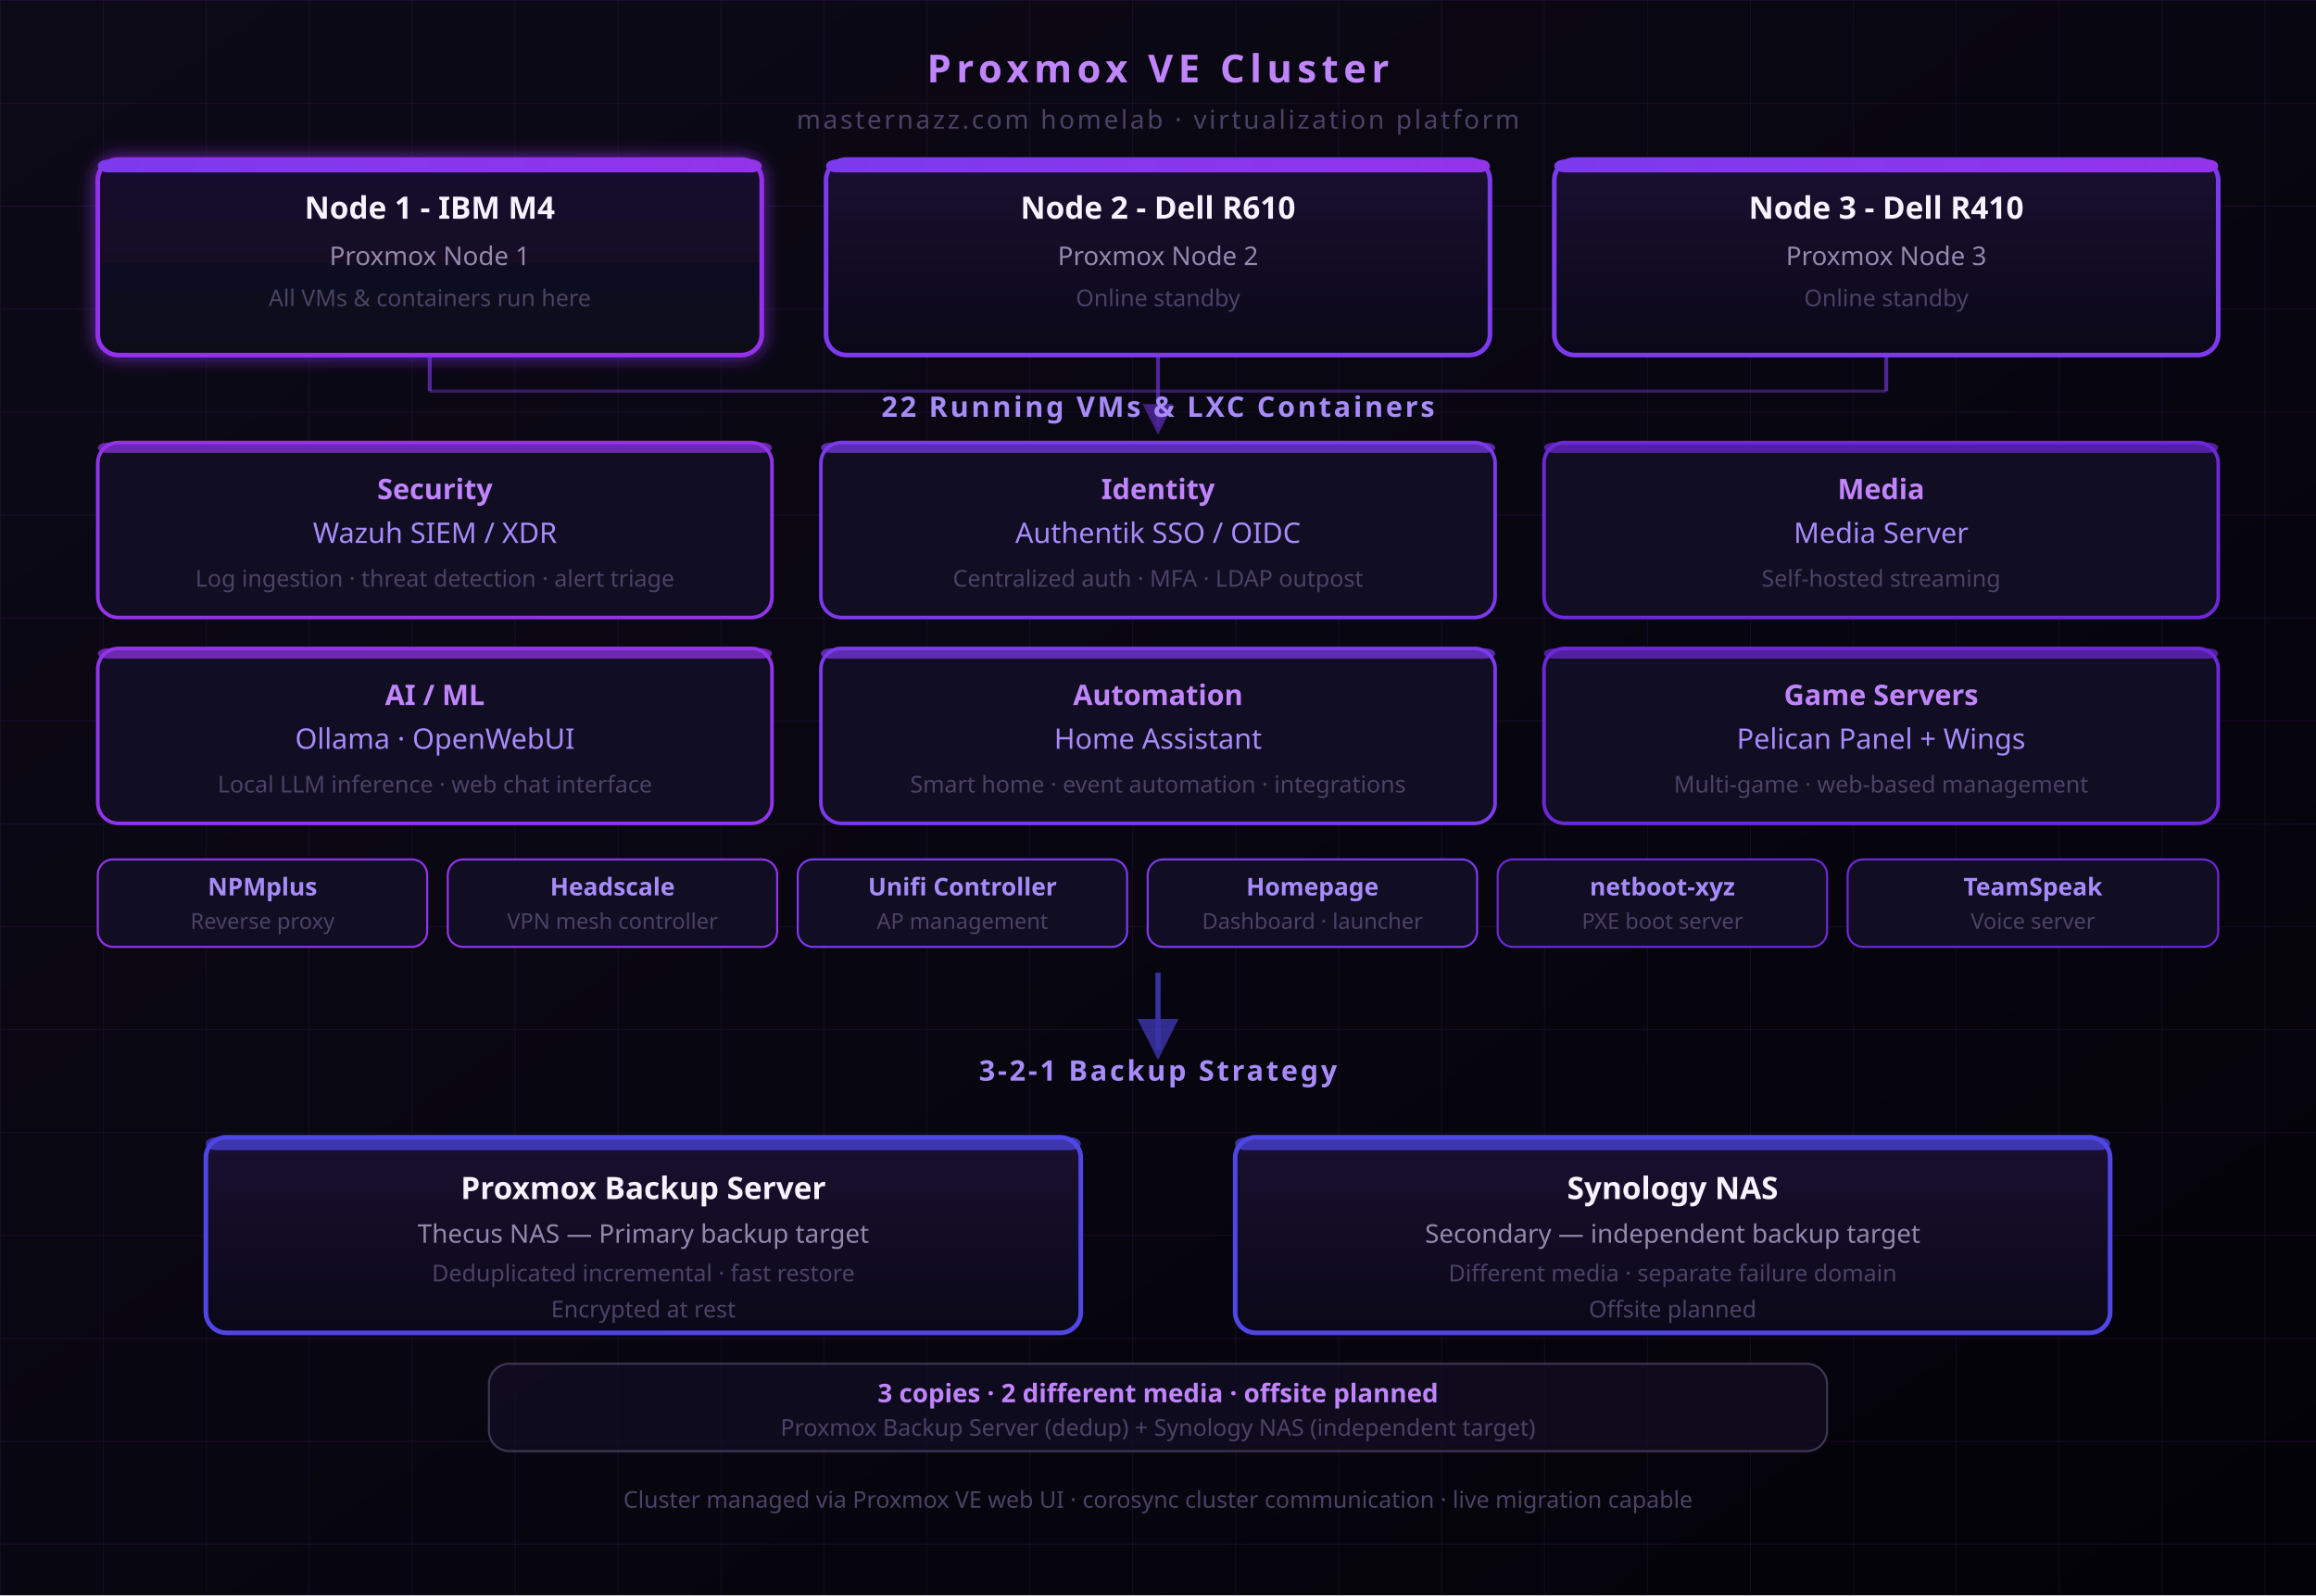
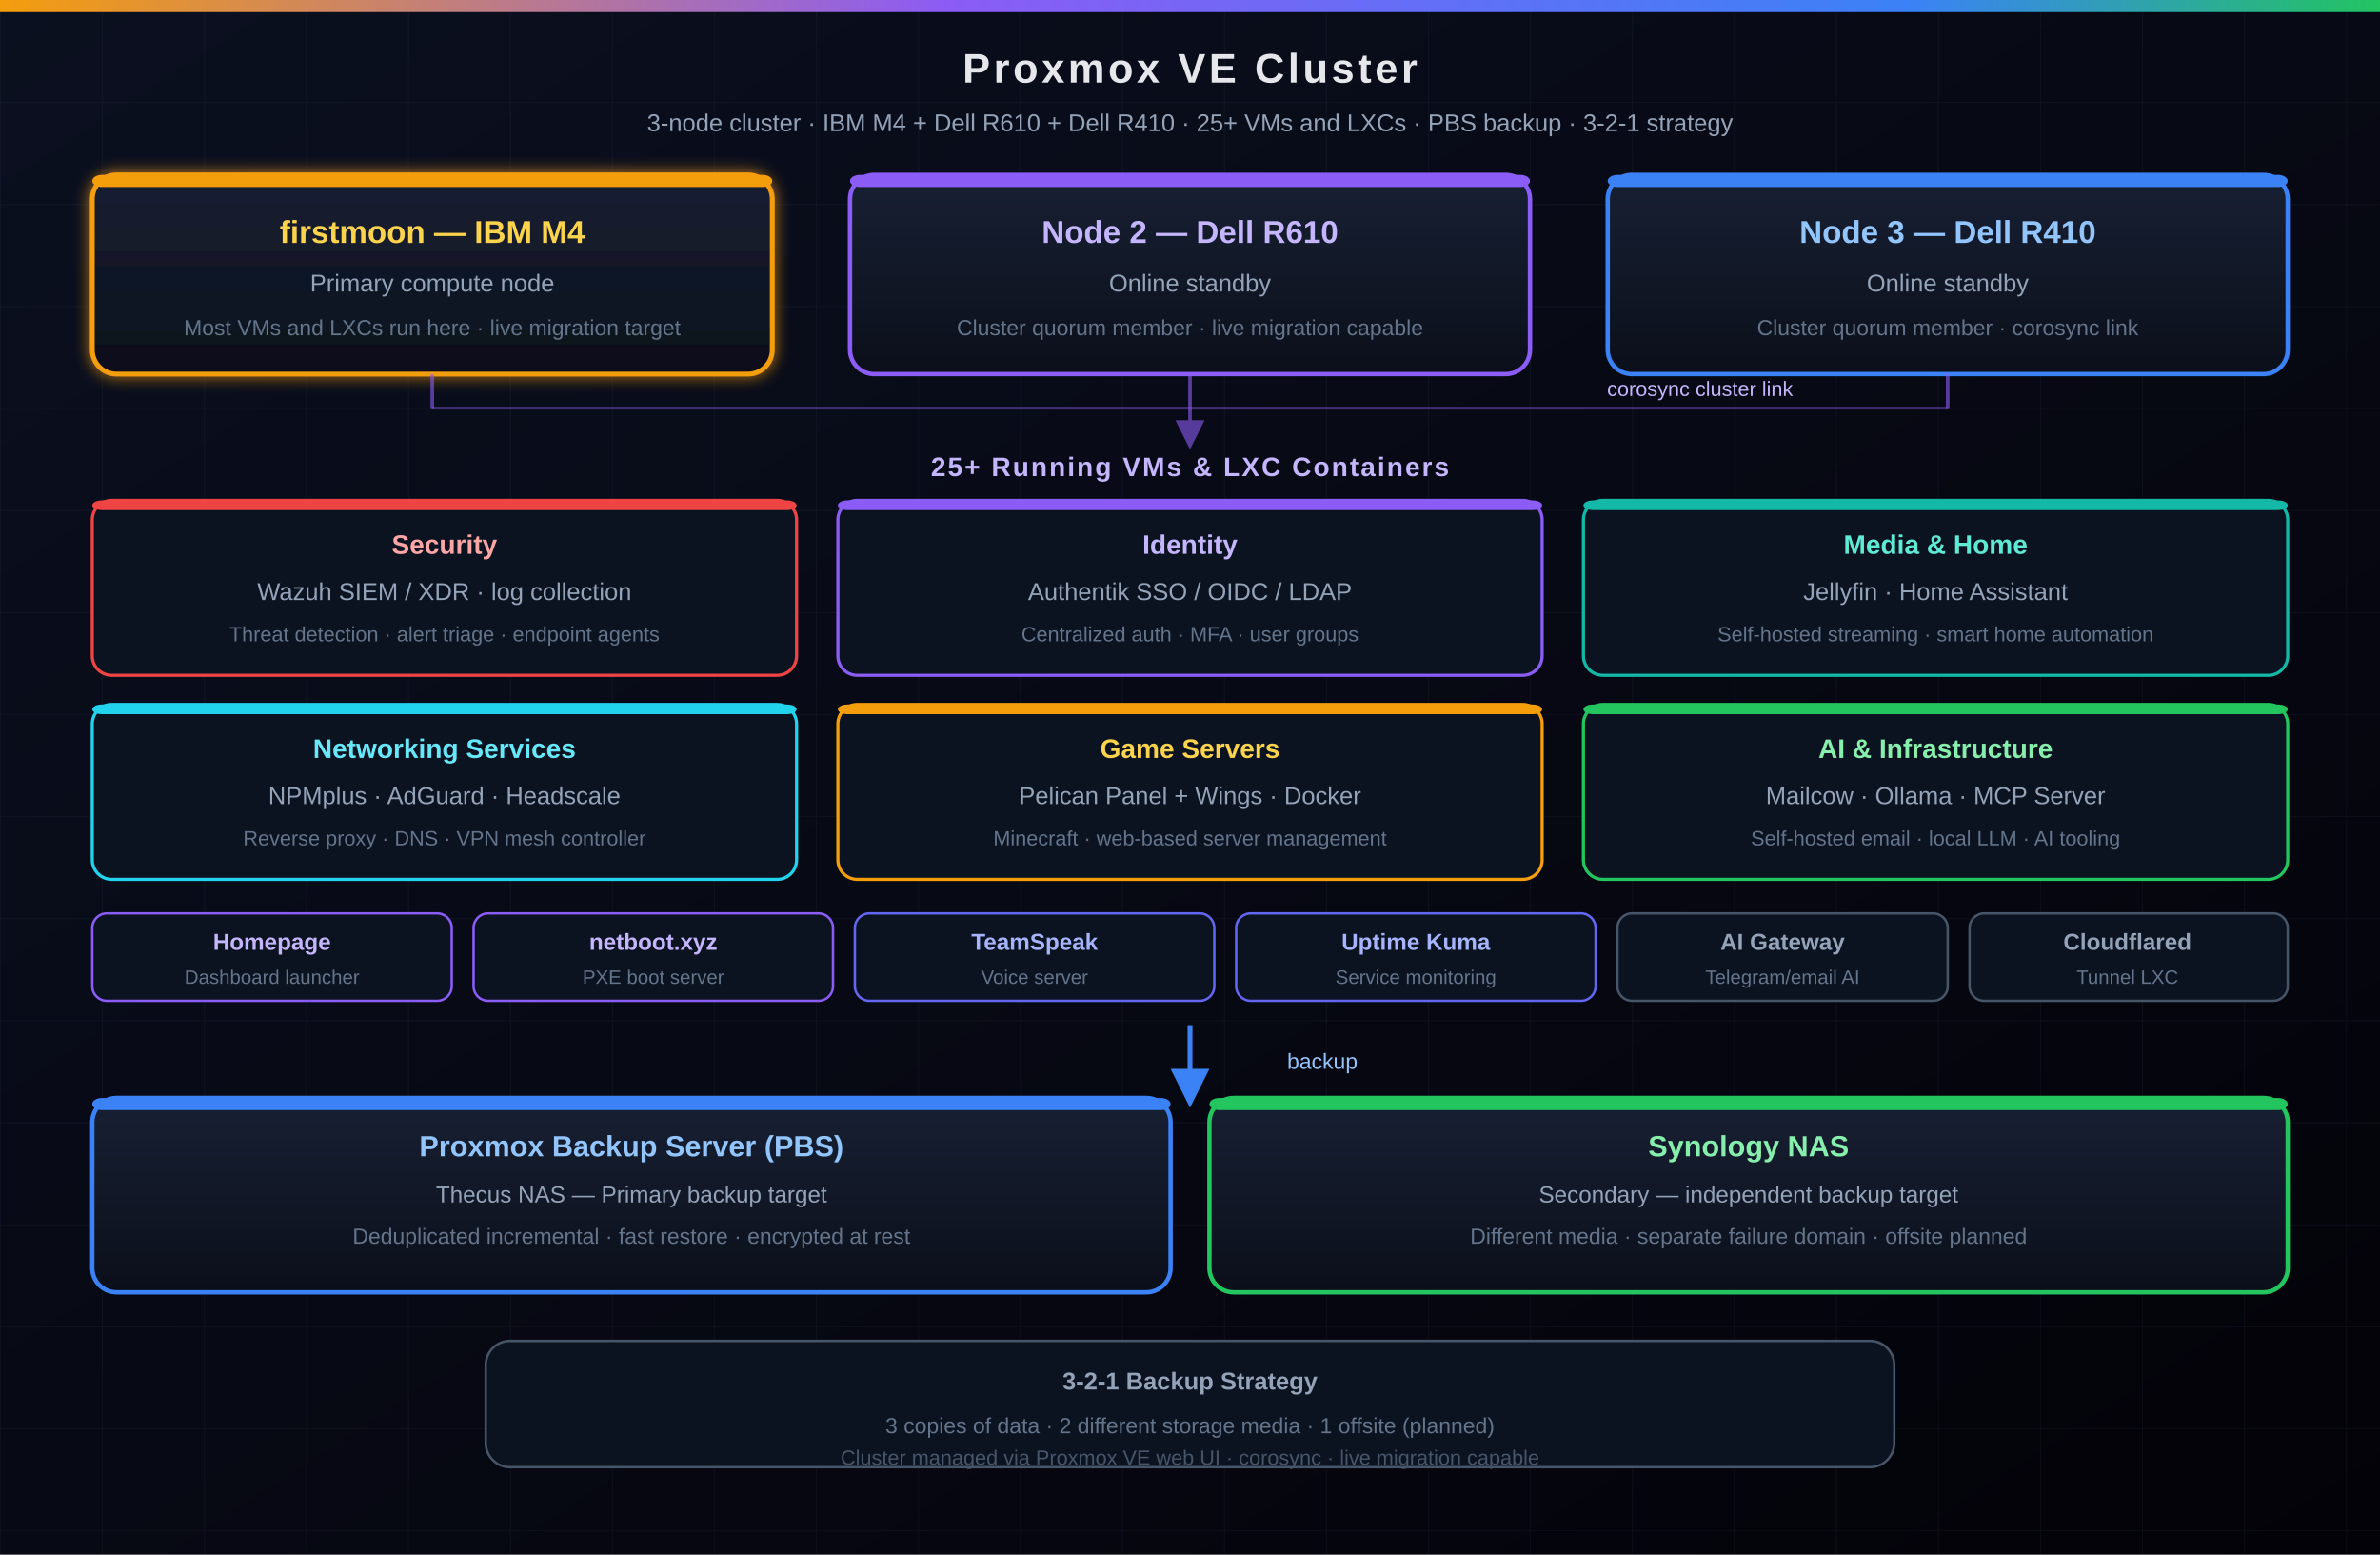
- <svg xmlns="http://www.w3.org/2000/svg" width="900" height="620" viewBox="0 0 900 620" font-family="'Segoe UI', system-ui, sans-serif">
+ <svg xmlns="http://www.w3.org/2000/svg" width="980" height="640" viewBox="0 0 980 640" font-family="'Segoe UI', Arial, sans-serif">
  <defs>
-     <linearGradient id="bg" x1="0" y1="0" x2="1" y2="1" gradientUnits="objectBoundingBox">
-       <stop offset="0%" stop-color="#0d0a18" />
+     <linearGradient id="bg" x1="0" y1="0" x2="1" y2="1">
+       <stop offset="0%" stop-color="#0b1020" />
      <stop offset="100%" stop-color="#030208" />
    </linearGradient>
-     <linearGradient id="card" x1="0" y1="0" x2="0" y2="1" gradientUnits="objectBoundingBox">
-       <stop offset="0%" stop-color="#1a1030" />
-       <stop offset="100%" stop-color="#0a0818" />
+     <linearGradient id="card" x1="0" y1="0" x2="0" y2="1">
+       <stop offset="0%" stop-color="#172033" />
+       <stop offset="100%" stop-color="#0b0f1a" />
    </linearGradient>
-     <linearGradient id="purpleBar" x1="0" y1="0" x2="1" y2="0" gradientUnits="objectBoundingBox">
-       <stop offset="0%" stop-color="#7c3aed" />
-       <stop offset="100%" stop-color="#9333ea" />
+     <linearGradient id="bar" x1="0" y1="0" x2="1" y2="0">
+       <stop offset="0%" stop-color="#f59e0b" />
+       <stop offset="40%" stop-color="#8b5cf6" />
+       <stop offset="80%" stop-color="#3b82f6" />
+       <stop offset="100%" stop-color="#22c55e" />
    </linearGradient>
-     <pattern id="grid" width="40" height="40" patternUnits="userSpaceOnUse">
-       <path d="M 40 0 L 0 0 0 40" fill="none" stroke="#9333ea" stroke-width="0.4" opacity="0.2" />
+     <pattern id="grid" width="42" height="42" patternUnits="userSpaceOnUse">
+       <path d="M42 0H0V42" fill="none" stroke="#334155" stroke-width="0.45" opacity="0.24" />
    </pattern>
    <filter id="glow">
      <feGaussianBlur in="SourceGraphic" stdDeviation="3" result="b" />
      <feMerge>
        <feMergeNode in="b" />
        <feMergeNode in="SourceGraphic" />
      </feMerge>
    </filter>
-     <marker id="arr" markerWidth="8" markerHeight="8" refX="6" refY="4" orient="auto">
-       <path d="M0,0 L0,8 L8,4 z" fill="#7c3aed" opacity="0.85" />
+     <marker id="arrPurple" markerWidth="8" markerHeight="8" refX="6" refY="4" orient="auto">
+       <path d="M0,0 L0,8 L8,4 z" fill="#8b5cf6" />
    </marker>
-     <marker id="arrIndigo" markerWidth="8" markerHeight="8" refX="6" refY="4" orient="auto">
-       <path d="M0,0 L0,8 L8,4 z" fill="#4f46e5" opacity="0.85" />
+     <marker id="arrBlue" markerWidth="8" markerHeight="8" refX="6" refY="4" orient="auto">
+       <path d="M0,0 L0,8 L8,4 z" fill="#3b82f6" />
+     </marker>
+     <marker id="arrGreen" markerWidth="8" markerHeight="8" refX="6" refY="4" orient="auto">
+       <path d="M0,0 L0,8 L8,4 z" fill="#22c55e" />
    </marker>
  </defs>
-   <rect width="900" height="620" fill="url(#bg)" />
-   <rect width="900" height="620" fill="url(#grid)" />
-   <text x="450" y="32" text-anchor="middle" fill="#c084fc" font-size="15" font-weight="700" letter-spacing="2">Proxmox VE Cluster</text>
-   <text x="450" y="50" text-anchor="middle" fill="#4b4266" font-size="10" letter-spacing="1">masternazz.com homelab · virtualization platform</text>
-   <rect x="38" y="62" width="258" height="76" rx="8" fill="url(#card)" stroke="#9333ea" stroke-width="1.8" filter="url(#glow)" />
-   <rect x="38" y="62" width="258" height="5" rx="4" fill="url(#purpleBar)" />
-   <text x="167" y="85" text-anchor="middle" fill="#f6f3ff" font-size="12" font-weight="700">Node 1 - IBM M4</text>
-   <text x="167" y="103" text-anchor="middle" fill="#9488ad" font-size="10">Proxmox Node 1</text>
-   <text x="167" y="119" text-anchor="middle" fill="#4b4266" font-size="9">All VMs &amp; containers run here</text>
-   <rect x="321" y="62" width="258" height="76" rx="8" fill="url(#card)" stroke="#7c3aed" stroke-width="1.8" />
-   <rect x="321" y="62" width="258" height="5" rx="4" fill="url(#purpleBar)" />
-   <text x="450" y="85" text-anchor="middle" fill="#f6f3ff" font-size="12" font-weight="700">Node 2 - Dell R610</text>
-   <text x="450" y="103" text-anchor="middle" fill="#9488ad" font-size="10">Proxmox Node 2</text>
-   <text x="450" y="119" text-anchor="middle" fill="#4b4266" font-size="9">Online standby</text>
-   <rect x="604" y="62" width="258" height="76" rx="8" fill="url(#card)" stroke="#7c3aed" stroke-width="1.8" />
-   <rect x="604" y="62" width="258" height="5" rx="4" fill="url(#purpleBar)" />
-   <text x="733" y="85" text-anchor="middle" fill="#f6f3ff" font-size="12" font-weight="700">Node 3 - Dell R410</text>
-   <text x="733" y="103" text-anchor="middle" fill="#9488ad" font-size="10">Proxmox Node 3</text>
-   <text x="733" y="119" text-anchor="middle" fill="#4b4266" font-size="9">Online standby</text>
-   <line x1="167" y1="138" x2="167" y2="152" stroke="#7c3aed" stroke-width="1.5" opacity="0.6" />
-   <line x1="450" y1="138" x2="450" y2="152" stroke="#7c3aed" stroke-width="1.5" opacity="0.6" />
-   <line x1="733" y1="138" x2="733" y2="152" stroke="#7c3aed" stroke-width="1.5" opacity="0.6" />
-   <line x1="167" y1="152" x2="733" y2="152" stroke="#7c3aed" stroke-width="1.2" opacity="0.4" />
-   <line x1="450" y1="152" x2="450" y2="166" stroke="#7c3aed" stroke-width="1.5" opacity="0.6" marker-end="url(#arr)" />
-   <text x="450" y="162" text-anchor="middle" fill="#a78bfa" font-size="11" font-weight="700" letter-spacing="1">22 Running VMs &amp; LXC Containers</text>
-   <rect x="38" y="172" width="262" height="68" rx="8" fill="#110d22" stroke="#9333ea" stroke-width="1.4" />
-   <rect x="38" y="172" width="262" height="4" rx="4" fill="#9333ea" opacity="0.7" />
-   <text x="169" y="194" text-anchor="middle" fill="#c084fc" font-size="11" font-weight="700">Security</text>
-   <text x="169" y="211" text-anchor="middle" fill="#a78bfa" font-size="11">Wazuh SIEM / XDR</text>
-   <text x="169" y="228" text-anchor="middle" fill="#4b4266" font-size="9">Log ingestion · threat detection · alert triage</text>
-   <rect x="319" y="172" width="262" height="68" rx="8" fill="#110d22" stroke="#7c3aed" stroke-width="1.4" />
-   <rect x="319" y="172" width="262" height="4" rx="4" fill="#7c3aed" opacity="0.7" />
-   <text x="450" y="194" text-anchor="middle" fill="#c084fc" font-size="11" font-weight="700">Identity</text>
-   <text x="450" y="211" text-anchor="middle" fill="#a78bfa" font-size="11">Authentik SSO / OIDC</text>
-   <text x="450" y="228" text-anchor="middle" fill="#4b4266" font-size="9">Centralized auth · MFA · LDAP outpost</text>
-   <rect x="600" y="172" width="262" height="68" rx="8" fill="#110d22" stroke="#6d28d9" stroke-width="1.4" />
-   <rect x="600" y="172" width="262" height="4" rx="4" fill="#6d28d9" opacity="0.7" />
-   <text x="731" y="194" text-anchor="middle" fill="#c084fc" font-size="11" font-weight="700">Media</text>
-   <text x="731" y="211" text-anchor="middle" fill="#a78bfa" font-size="11">Media Server</text>
-   <text x="731" y="228" text-anchor="middle" fill="#4b4266" font-size="9">Self-hosted streaming</text>
-   <rect x="38" y="252" width="262" height="68" rx="8" fill="#110d22" stroke="#9333ea" stroke-width="1.4" />
-   <rect x="38" y="252" width="262" height="4" rx="4" fill="#9333ea" opacity="0.7" />
-   <text x="169" y="274" text-anchor="middle" fill="#c084fc" font-size="11" font-weight="700">AI / ML</text>
-   <text x="169" y="291" text-anchor="middle" fill="#a78bfa" font-size="11">Ollama · OpenWebUI</text>
-   <text x="169" y="308" text-anchor="middle" fill="#4b4266" font-size="9">Local LLM inference · web chat interface</text>
-   <rect x="319" y="252" width="262" height="68" rx="8" fill="#110d22" stroke="#7c3aed" stroke-width="1.4" />
-   <rect x="319" y="252" width="262" height="4" rx="4" fill="#7c3aed" opacity="0.7" />
-   <text x="450" y="274" text-anchor="middle" fill="#c084fc" font-size="11" font-weight="700">Automation</text>
-   <text x="450" y="291" text-anchor="middle" fill="#a78bfa" font-size="11">Home Assistant</text>
-   <text x="450" y="308" text-anchor="middle" fill="#4b4266" font-size="9">Smart home · event automation · integrations</text>
-   <rect x="600" y="252" width="262" height="68" rx="8" fill="#110d22" stroke="#6d28d9" stroke-width="1.4" />
-   <rect x="600" y="252" width="262" height="4" rx="4" fill="#6d28d9" opacity="0.7" />
-   <text x="731" y="274" text-anchor="middle" fill="#c084fc" font-size="11" font-weight="700">Game Servers</text>
-   <text x="731" y="291" text-anchor="middle" fill="#a78bfa" font-size="11">Pelican Panel + Wings</text>
-   <text x="731" y="308" text-anchor="middle" fill="#4b4266" font-size="9">Multi-game · web-based management</text>
-   <rect x="38" y="334" width="128" height="34" rx="6" fill="#110d22" stroke="#9333ea" stroke-width="0.8" />
-   <text x="102" y="348" text-anchor="middle" fill="#a78bfa" font-size="9.5" font-weight="600">NPMplus</text>
-   <text x="102" y="361" text-anchor="middle" fill="#4b4266" font-size="8.5">Reverse proxy</text>
-   <rect x="174" y="334" width="128" height="34" rx="6" fill="#110d22" stroke="#9333ea" stroke-width="0.8" />
-   <text x="238" y="348" text-anchor="middle" fill="#a78bfa" font-size="9.5" font-weight="600">Headscale</text>
-   <text x="238" y="361" text-anchor="middle" fill="#4b4266" font-size="8.5">VPN mesh controller</text>
-   <rect x="310" y="334" width="128" height="34" rx="6" fill="#110d22" stroke="#7c3aed" stroke-width="0.8" />
-   <text x="374" y="348" text-anchor="middle" fill="#a78bfa" font-size="9.5" font-weight="600">Unifi Controller</text>
-   <text x="374" y="361" text-anchor="middle" fill="#4b4266" font-size="8.5">AP management</text>
-   <rect x="446" y="334" width="128" height="34" rx="6" fill="#110d22" stroke="#7c3aed" stroke-width="0.8" />
-   <text x="510" y="348" text-anchor="middle" fill="#a78bfa" font-size="9.5" font-weight="600">Homepage</text>
-   <text x="510" y="361" text-anchor="middle" fill="#4b4266" font-size="8.5">Dashboard · launcher</text>
-   <rect x="582" y="334" width="128" height="34" rx="6" fill="#110d22" stroke="#6d28d9" stroke-width="0.8" />
-   <text x="646" y="348" text-anchor="middle" fill="#a78bfa" font-size="9.5" font-weight="600">netboot-xyz</text>
-   <text x="646" y="361" text-anchor="middle" fill="#4b4266" font-size="8.5">PXE boot server</text>
-   <rect x="718" y="334" width="144" height="34" rx="6" fill="#110d22" stroke="#6d28d9" stroke-width="0.8" />
-   <text x="790" y="348" text-anchor="middle" fill="#a78bfa" font-size="9.5" font-weight="600">TeamSpeak</text>
-   <text x="790" y="361" text-anchor="middle" fill="#4b4266" font-size="8.5">Voice server</text>
-   <line x1="450" y1="378" x2="450" y2="408" stroke="#4f46e5" stroke-width="2" opacity="0.7" marker-end="url(#arrIndigo)" />
-   <text x="450" y="420" text-anchor="middle" fill="#a78bfa" font-size="11" font-weight="700" letter-spacing="1">3-2-1 Backup Strategy</text>
-   <rect x="80" y="442" width="340" height="76" rx="8" fill="url(#card)" stroke="#4f46e5" stroke-width="1.8" />
-   <rect x="80" y="442" width="340" height="5" rx="4" fill="#4f46e5" opacity="0.7" />
-   <text x="250" y="466" text-anchor="middle" fill="#f6f3ff" font-size="12" font-weight="700">Proxmox Backup Server</text>
-   <text x="250" y="483" text-anchor="middle" fill="#9488ad" font-size="10">Thecus NAS — Primary backup target</text>
-   <text x="250" y="498" text-anchor="middle" fill="#4b4266" font-size="9">Deduplicated incremental · fast restore</text>
-   <text x="250" y="512" text-anchor="middle" fill="#4b4266" font-size="9">Encrypted at rest</text>
-   <rect x="480" y="442" width="340" height="76" rx="8" fill="url(#card)" stroke="#4f46e5" stroke-width="1.8" />
-   <rect x="480" y="442" width="340" height="5" rx="4" fill="#4f46e5" opacity="0.7" />
-   <text x="650" y="466" text-anchor="middle" fill="#f6f3ff" font-size="12" font-weight="700">Synology NAS</text>
-   <text x="650" y="483" text-anchor="middle" fill="#9488ad" font-size="10">Secondary — independent backup target</text>
-   <text x="650" y="498" text-anchor="middle" fill="#4b4266" font-size="9">Different media · separate failure domain</text>
-   <text x="650" y="512" text-anchor="middle" fill="#4b4266" font-size="9">Offsite planned</text>
-   <rect x="190" y="530" width="520" height="34" rx="8" fill="#110d22" stroke="#4b4266" stroke-width="0.8" opacity="0.8" />
-   <text x="450" y="545" text-anchor="middle" fill="#c084fc" font-size="10" font-weight="700">3 copies · 2 different media · offsite planned</text>
-   <text x="450" y="558" text-anchor="middle" fill="#4b4266" font-size="9">Proxmox Backup Server (dedup) + Synology NAS (independent target)</text>
-   <text x="450" y="586" text-anchor="middle" fill="#4b4266" font-size="9">Cluster managed via Proxmox VE web UI · corosync cluster communication · live migration capable</text>
+   <rect width="980" height="640" fill="url(#bg)" />
+   <rect width="980" height="640" fill="url(#grid)" />
+   <rect x="0" y="0" width="980" height="5" fill="url(#bar)" />
+   <text x="490" y="34" text-anchor="middle" fill="#e5e7eb" font-size="17" font-weight="700" letter-spacing="1.4">Proxmox VE Cluster</text>
+   <text x="490" y="54" text-anchor="middle" fill="#94a3b8" font-size="10">3-node cluster · IBM M4 + Dell R610 + Dell R410 · 25+ VMs and LXCs · PBS backup · 3-2-1 strategy</text>
+   <rect x="38" y="72" width="280" height="82" rx="10" fill="url(#card)" stroke="#f59e0b" stroke-width="2" filter="url(#glow)" />
+   <rect x="38" y="72" width="280" height="5" rx="4" fill="#f59e0b" />
+   <text x="178" y="100" text-anchor="middle" fill="#fcd34d" font-size="13" font-weight="700">firstmoon — IBM M4</text>
+   <text x="178" y="120" text-anchor="middle" fill="#94a3b8" font-size="10">Primary compute node</text>
+   <text x="178" y="138" text-anchor="middle" fill="#64748b" font-size="9">Most VMs and LXCs run here · live migration target</text>
+   <rect x="350" y="72" width="280" height="82" rx="10" fill="url(#card)" stroke="#8b5cf6" stroke-width="1.8" />
+   <rect x="350" y="72" width="280" height="5" rx="4" fill="#8b5cf6" />
+   <text x="490" y="100" text-anchor="middle" fill="#c4b5fd" font-size="13" font-weight="700">Node 2 — Dell R610</text>
+   <text x="490" y="120" text-anchor="middle" fill="#94a3b8" font-size="10">Online standby</text>
+   <text x="490" y="138" text-anchor="middle" fill="#64748b" font-size="9">Cluster quorum member · live migration capable</text>
+   <rect x="662" y="72" width="280" height="82" rx="10" fill="url(#card)" stroke="#3b82f6" stroke-width="1.8" />
+   <rect x="662" y="72" width="280" height="5" rx="4" fill="#3b82f6" />
+   <text x="802" y="100" text-anchor="middle" fill="#93c5fd" font-size="13" font-weight="700">Node 3 — Dell R410</text>
+   <text x="802" y="120" text-anchor="middle" fill="#94a3b8" font-size="10">Online standby</text>
+   <text x="802" y="138" text-anchor="middle" fill="#64748b" font-size="9">Cluster quorum member · corosync link</text>
+   <line x1="178" y1="154" x2="178" y2="168" stroke="#8b5cf6" stroke-width="1.5" opacity="0.6" />
+   <line x1="490" y1="154" x2="490" y2="168" stroke="#8b5cf6" stroke-width="1.5" opacity="0.6" />
+   <line x1="802" y1="154" x2="802" y2="168" stroke="#8b5cf6" stroke-width="1.5" opacity="0.6" />
+   <line x1="178" y1="168" x2="802" y2="168" stroke="#8b5cf6" stroke-width="1.2" opacity="0.4" />
+   <line x1="490" y1="168" x2="490" y2="182" stroke="#8b5cf6" stroke-width="1.5" opacity="0.6" marker-end="url(#arrPurple)" />
+   <text x="700" y="163" fill="#c4b5fd" font-size="8.5" text-anchor="middle">corosync cluster link</text>
+   <text x="490" y="196" text-anchor="middle" fill="#c4b5fd" font-size="11" font-weight="700" letter-spacing="0.8">25+ Running VMs &amp; LXC Containers</text>
+   <rect x="38" y="206" width="290" height="72" rx="8" fill="#0b1220" stroke="#ef4444" stroke-width="1.3" />
+   <rect x="38" y="206" width="290" height="4" rx="4" fill="#ef4444" />
+   <text x="183" y="228" text-anchor="middle" fill="#fca5a5" font-size="11" font-weight="700">Security</text>
+   <text x="183" y="247" text-anchor="middle" fill="#94a3b8" font-size="10">Wazuh SIEM / XDR · log collection</text>
+   <text x="183" y="264" text-anchor="middle" fill="#64748b" font-size="8.5">Threat detection · alert triage · endpoint agents</text>
+   <rect x="345" y="206" width="290" height="72" rx="8" fill="#0b1220" stroke="#8b5cf6" stroke-width="1.3" />
+   <rect x="345" y="206" width="290" height="4" rx="4" fill="#8b5cf6" />
+   <text x="490" y="228" text-anchor="middle" fill="#c4b5fd" font-size="11" font-weight="700">Identity</text>
+   <text x="490" y="247" text-anchor="middle" fill="#94a3b8" font-size="10">Authentik SSO / OIDC / LDAP</text>
+   <text x="490" y="264" text-anchor="middle" fill="#64748b" font-size="8.5">Centralized auth · MFA · user groups</text>
+   <rect x="652" y="206" width="290" height="72" rx="8" fill="#0b1220" stroke="#14b8a6" stroke-width="1.3" />
+   <rect x="652" y="206" width="290" height="4" rx="4" fill="#14b8a6" />
+   <text x="797" y="228" text-anchor="middle" fill="#5eead4" font-size="11" font-weight="700">Media &amp; Home</text>
+   <text x="797" y="247" text-anchor="middle" fill="#94a3b8" font-size="10">Jellyfin · Home Assistant</text>
+   <text x="797" y="264" text-anchor="middle" fill="#64748b" font-size="8.5">Self-hosted streaming · smart home automation</text>
+   <rect x="38" y="290" width="290" height="72" rx="8" fill="#0b1220" stroke="#22d3ee" stroke-width="1.3" />
+   <rect x="38" y="290" width="290" height="4" rx="4" fill="#22d3ee" />
+   <text x="183" y="312" text-anchor="middle" fill="#67e8f9" font-size="11" font-weight="700">Networking Services</text>
+   <text x="183" y="331" text-anchor="middle" fill="#94a3b8" font-size="10">NPMplus · AdGuard · Headscale</text>
+   <text x="183" y="348" text-anchor="middle" fill="#64748b" font-size="8.5">Reverse proxy · DNS · VPN mesh controller</text>
+   <rect x="345" y="290" width="290" height="72" rx="8" fill="#0b1220" stroke="#f59e0b" stroke-width="1.3" />
+   <rect x="345" y="290" width="290" height="4" rx="4" fill="#f59e0b" />
+   <text x="490" y="312" text-anchor="middle" fill="#fcd34d" font-size="11" font-weight="700">Game Servers</text>
+   <text x="490" y="331" text-anchor="middle" fill="#94a3b8" font-size="10">Pelican Panel + Wings · Docker</text>
+   <text x="490" y="348" text-anchor="middle" fill="#64748b" font-size="8.5">Minecraft · web-based server management</text>
+   <rect x="652" y="290" width="290" height="72" rx="8" fill="#0b1220" stroke="#22c55e" stroke-width="1.3" />
+   <rect x="652" y="290" width="290" height="4" rx="4" fill="#22c55e" />
+   <text x="797" y="312" text-anchor="middle" fill="#86efac" font-size="11" font-weight="700">AI &amp; Infrastructure</text>
+   <text x="797" y="331" text-anchor="middle" fill="#94a3b8" font-size="10">Mailcow · Ollama · MCP Server</text>
+   <text x="797" y="348" text-anchor="middle" fill="#64748b" font-size="8.5">Self-hosted email · local LLM · AI tooling</text>
+   <g fill="#0b1220" stroke-width="1">
+     <rect x="38" y="376" width="148" height="36" rx="6" stroke="#8b5cf6" />
+     <rect x="195" y="376" width="148" height="36" rx="6" stroke="#8b5cf6" />
+     <rect x="352" y="376" width="148" height="36" rx="6" stroke="#6366f1" />
+     <rect x="509" y="376" width="148" height="36" rx="6" stroke="#6366f1" />
+     <rect x="666" y="376" width="136" height="36" rx="6" stroke="#475569" />
+     <rect x="811" y="376" width="131" height="36" rx="6" stroke="#475569" />
+   </g>
+   <text x="112" y="391" text-anchor="middle" fill="#c4b5fd" font-size="9.5" font-weight="600">Homepage</text>
+   <text x="112" y="405" text-anchor="middle" fill="#64748b" font-size="8">Dashboard launcher</text>
+   <text x="269" y="391" text-anchor="middle" fill="#c4b5fd" font-size="9.5" font-weight="600">netboot.xyz</text>
+   <text x="269" y="405" text-anchor="middle" fill="#64748b" font-size="8">PXE boot server</text>
+   <text x="426" y="391" text-anchor="middle" fill="#a5b4fc" font-size="9.5" font-weight="600">TeamSpeak</text>
+   <text x="426" y="405" text-anchor="middle" fill="#64748b" font-size="8">Voice server</text>
+   <text x="583" y="391" text-anchor="middle" fill="#a5b4fc" font-size="9.5" font-weight="600">Uptime Kuma</text>
+   <text x="583" y="405" text-anchor="middle" fill="#64748b" font-size="8">Service monitoring</text>
+   <text x="734" y="391" text-anchor="middle" fill="#94a3b8" font-size="9.5" font-weight="600">AI Gateway</text>
+   <text x="734" y="405" text-anchor="middle" fill="#64748b" font-size="8">Telegram/email AI</text>
+   <text x="876" y="391" text-anchor="middle" fill="#94a3b8" font-size="9.5" font-weight="600">Cloudflared</text>
+   <text x="876" y="405" text-anchor="middle" fill="#64748b" font-size="8">Tunnel LXC</text>
+   <line x1="490" y1="422" x2="490" y2="452" stroke="#3b82f6" stroke-width="2" marker-end="url(#arrBlue)" />
+   <text x="530" y="440" fill="#93c5fd" font-size="9">backup</text>
+   <rect x="38" y="452" width="444" height="80" rx="10" fill="url(#card)" stroke="#3b82f6" stroke-width="1.8" />
+   <rect x="38" y="452" width="444" height="5" rx="4" fill="#3b82f6" />
+   <text x="260" y="476" text-anchor="middle" fill="#93c5fd" font-size="12" font-weight="700">Proxmox Backup Server (PBS)</text>
+   <text x="260" y="495" text-anchor="middle" fill="#94a3b8" font-size="9.5">Thecus NAS — Primary backup target</text>
+   <text x="260" y="512" text-anchor="middle" fill="#64748b" font-size="9">Deduplicated incremental · fast restore · encrypted at rest</text>
+   <rect x="498" y="452" width="444" height="80" rx="10" fill="url(#card)" stroke="#22c55e" stroke-width="1.8" />
+   <rect x="498" y="452" width="444" height="5" rx="4" fill="#22c55e" />
+   <text x="720" y="476" text-anchor="middle" fill="#86efac" font-size="12" font-weight="700">Synology NAS</text>
+   <text x="720" y="495" text-anchor="middle" fill="#94a3b8" font-size="9.5">Secondary — independent backup target</text>
+   <text x="720" y="512" text-anchor="middle" fill="#64748b" font-size="9">Different media · separate failure domain · offsite planned</text>
+   <rect x="200" y="552" width="580" height="52" rx="10" fill="#0b1220" stroke="#475569" stroke-width="1" />
+   <text x="490" y="572" text-anchor="middle" fill="#94a3b8" font-size="10" font-weight="700">3-2-1 Backup Strategy</text>
+   <text x="490" y="590" text-anchor="middle" fill="#64748b" font-size="9">3 copies of data · 2 different storage media · 1 offsite (planned)</text>
+   <text x="490" y="603" text-anchor="middle" fill="#475569" font-size="8.5">Cluster managed via Proxmox VE web UI · corosync · live migration capable</text>
</svg>
